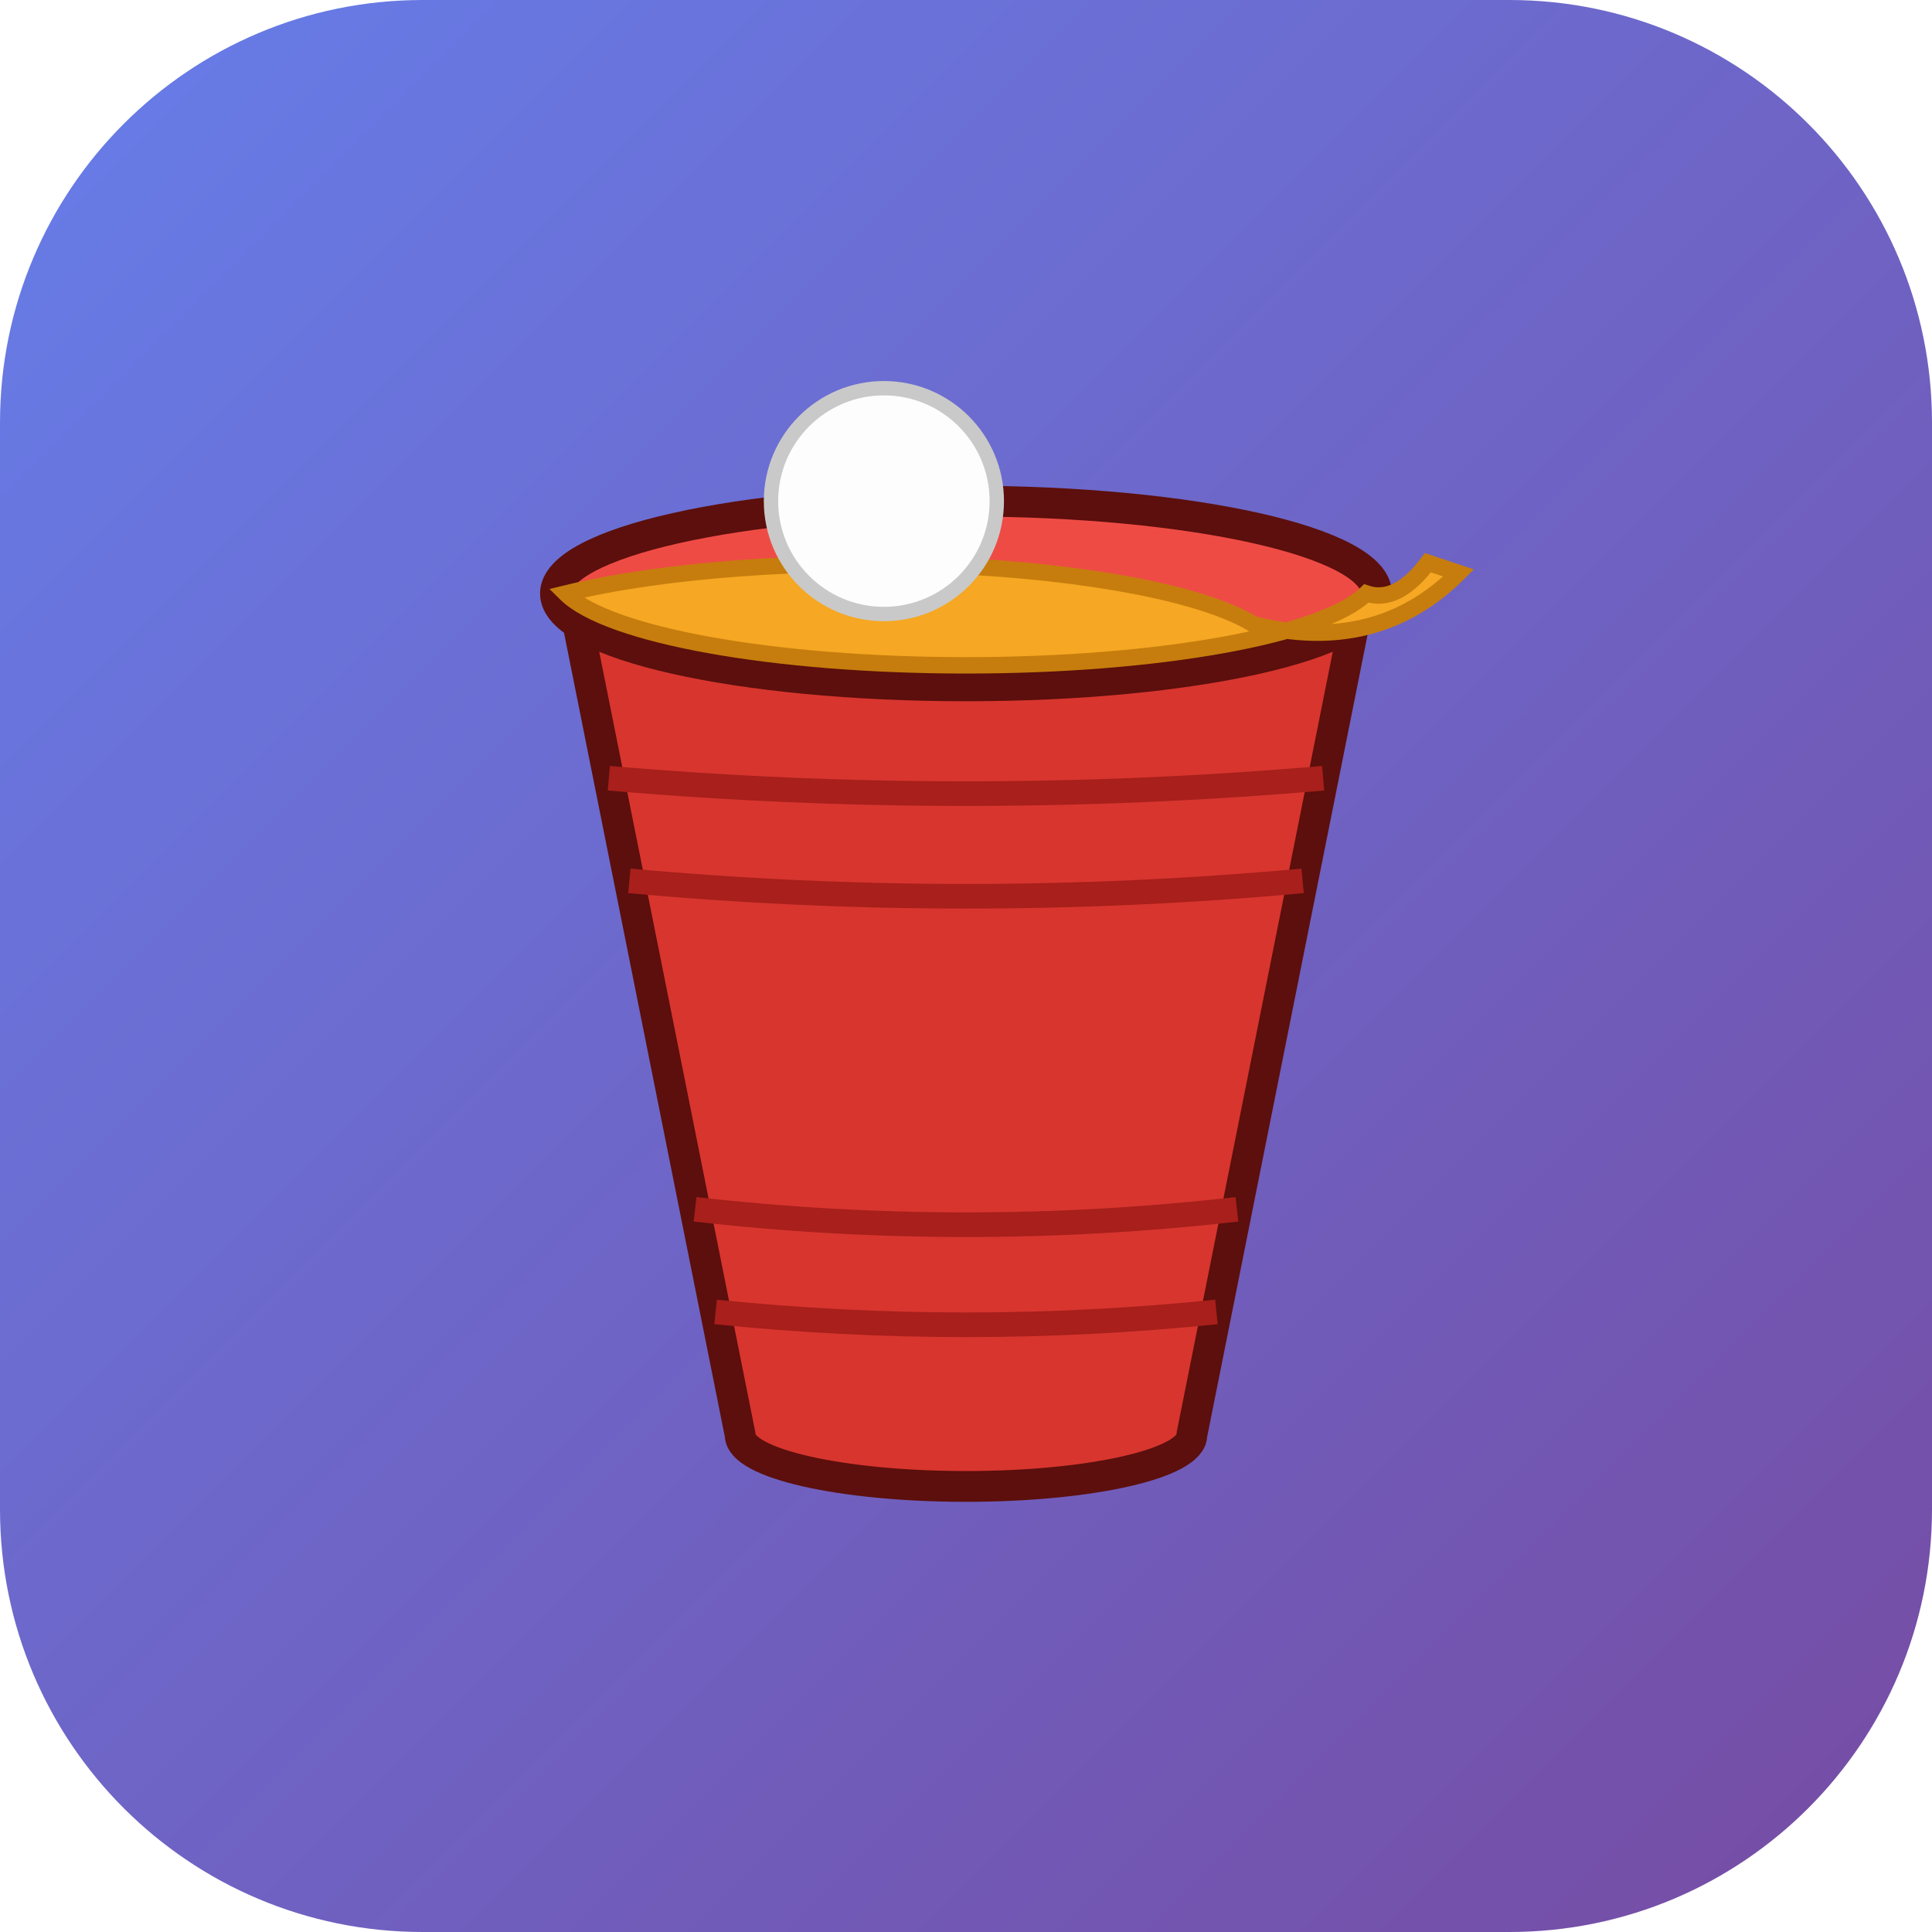
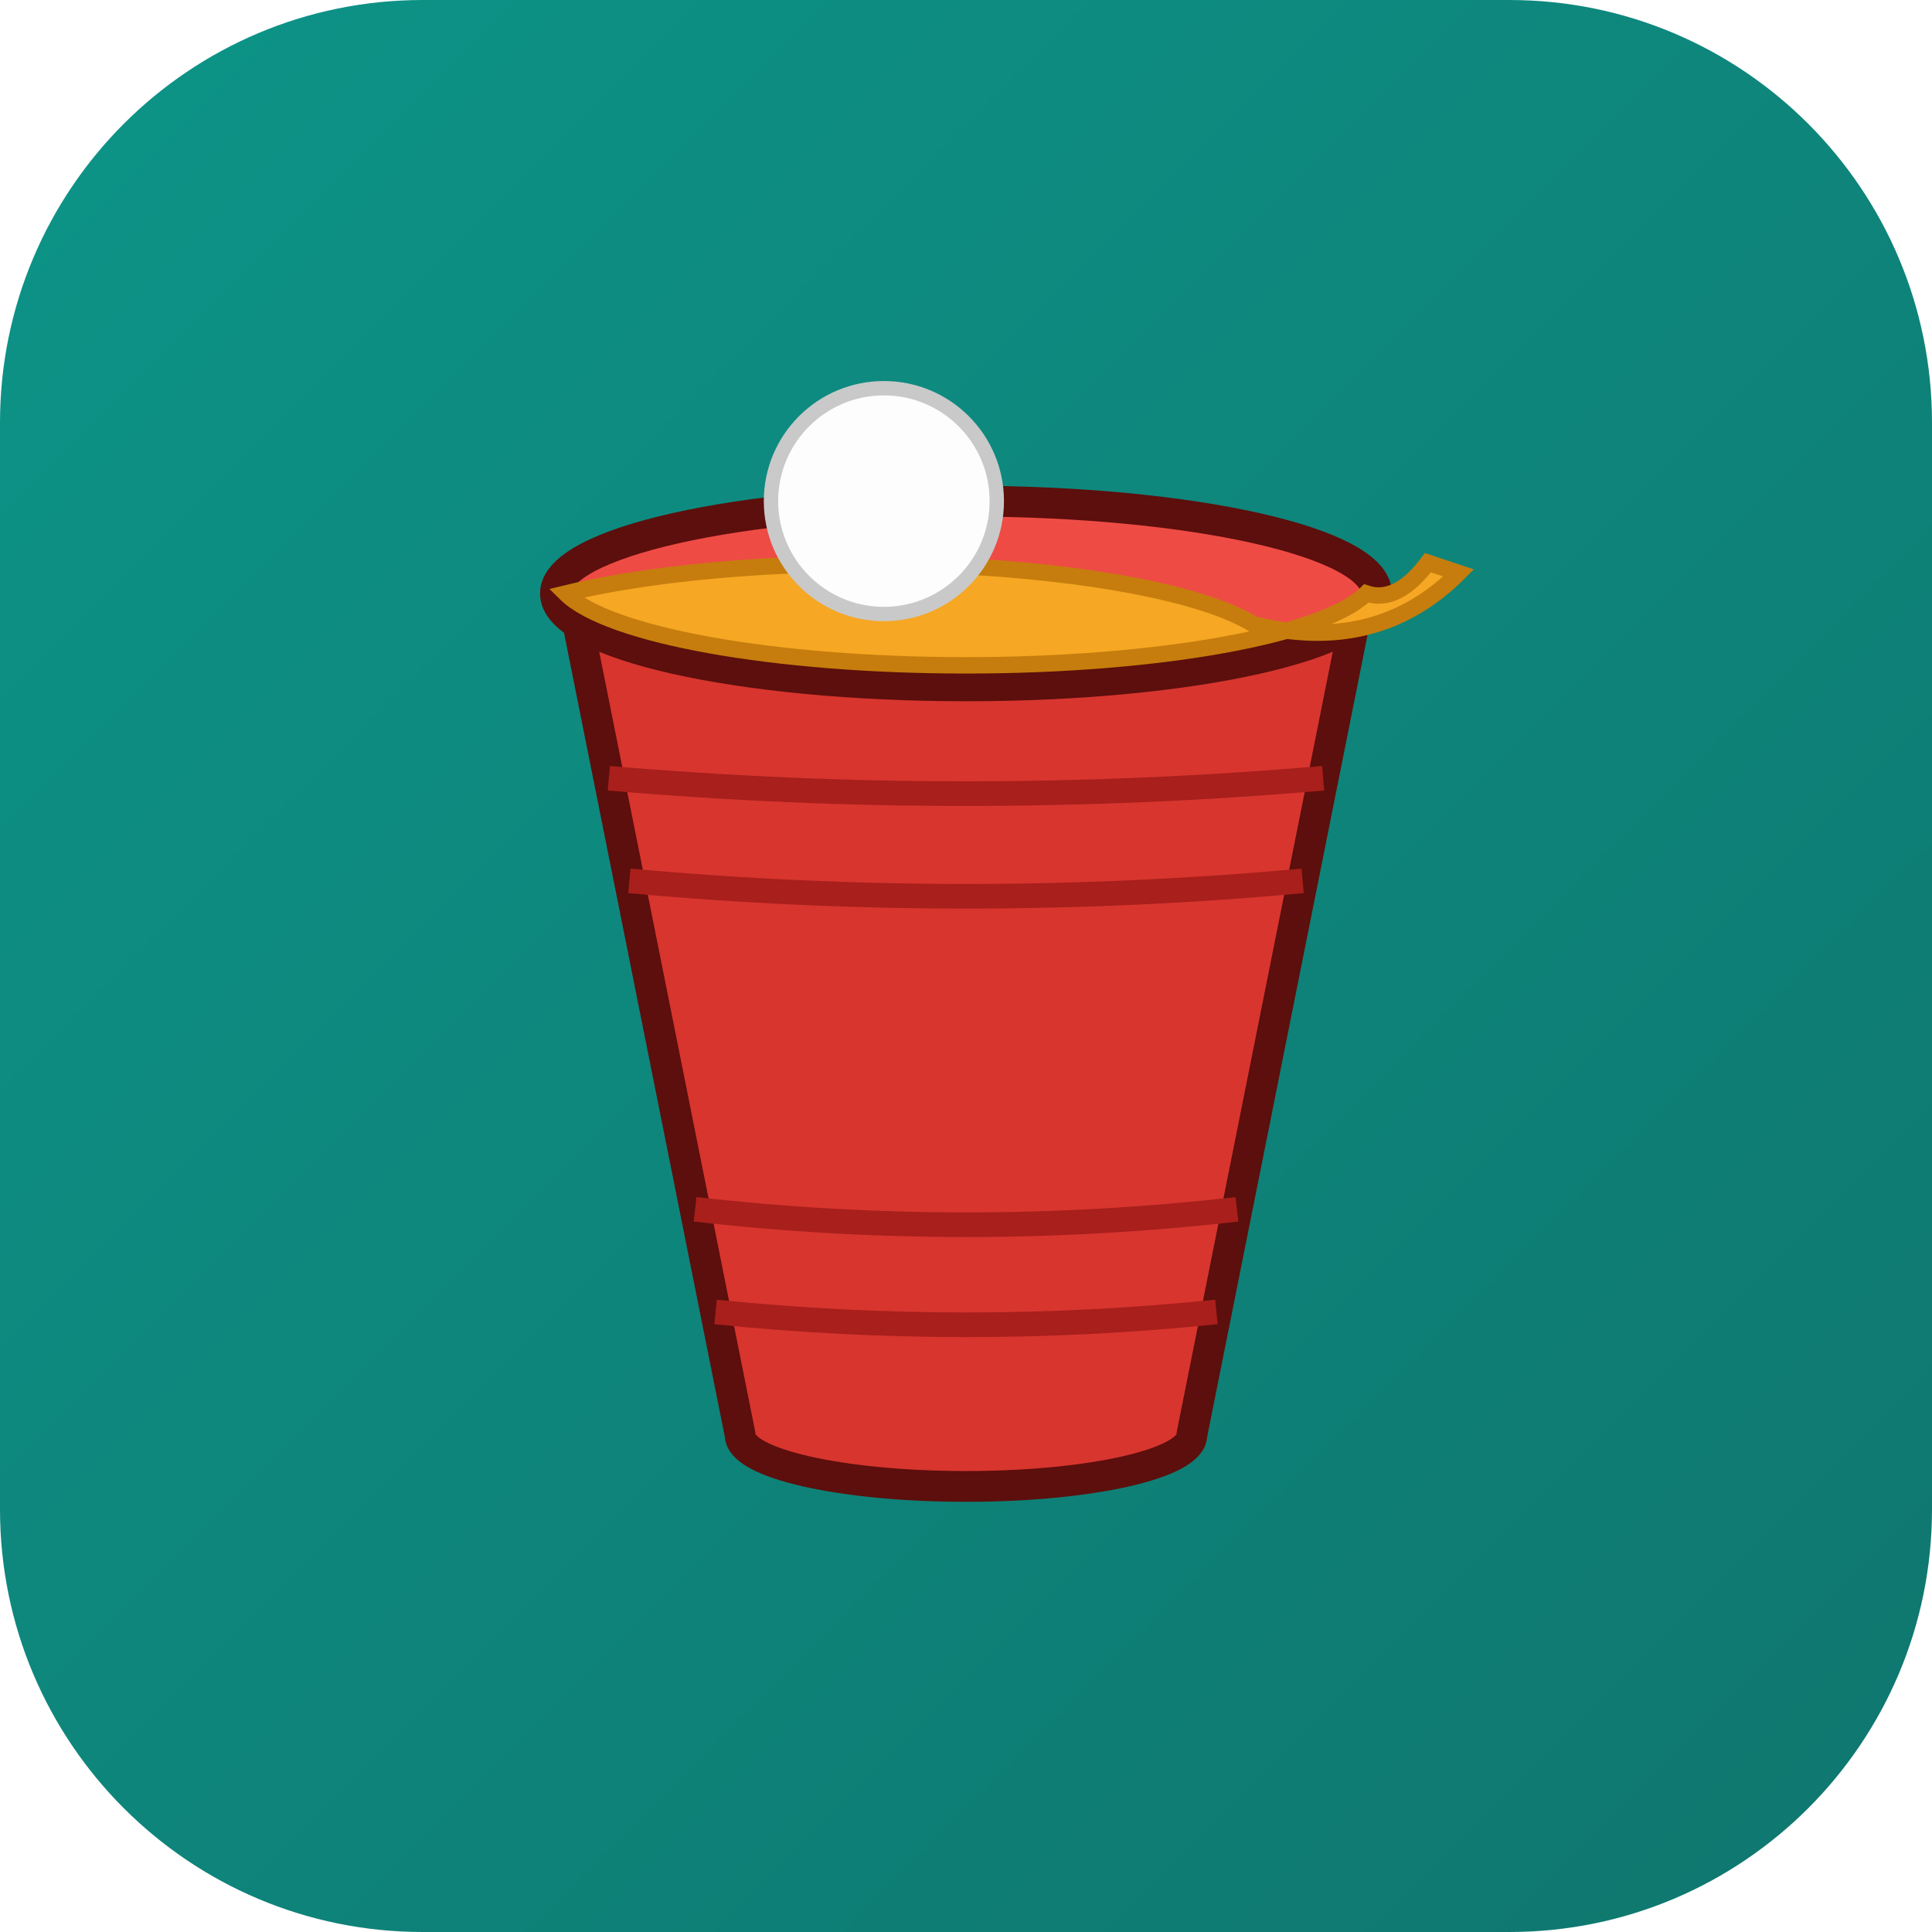
<svg xmlns="http://www.w3.org/2000/svg" viewBox="0 0 128 128" width="128" height="128">
  <defs>
    <linearGradient id="bg" x1="0" y1="0" x2="1" y2="1">
-       <stop offset="0" stop-color="#667eea" />
-       <stop offset="1" stop-color="#764ba2" />
+       <stop offset="0" stop-color="#0d9488" />
+       <stop offset="1" stop-color="#0f766e" />
    </linearGradient>
  </defs>
  <rect x="0" y="0" width="128" height="128" rx="28" fill="url(#bg)" />
  <g transform="translate(30,23) scale(0.68)">
    <path d="M12 26 L88 26 L72 106 A22 5 0 0 1 28 106 Z" fill="#d8352f" stroke="#5c0f0c" stroke-width="3" stroke-linejoin="round" />
    <path d="M15.2 42 Q50 45 84.8 42" fill="none" stroke="#a81f1b" stroke-width="2.4" />
    <path d="M17.2 52 Q50 55 82.8 52" fill="none" stroke="#a81f1b" stroke-width="2.4" />
    <path d="M23.6 84 Q50 87 76.4 84" fill="none" stroke="#a81f1b" stroke-width="2.4" />
    <path d="M25.6 94 Q50 96.5 74.4 94" fill="none" stroke="#a81f1b" stroke-width="2.4" />
    <ellipse cx="50" cy="24" rx="40" ry="9" fill="#ef4b45" stroke="#5c0f0c" stroke-width="3" />
    <path d="M11 24 A40 9 0 0 0 89 24 Q92 25 95 21 L98 22 Q90 30 78 27 A40 9 0 0 0 11 24 Z" fill="#f6a723" stroke="#c67d0d" stroke-width="1.6" />
    <circle cx="42" cy="15" r="11" fill="#fdfdfd" stroke="#c9c9c9" stroke-width="1.4" />
  </g>
</svg>
